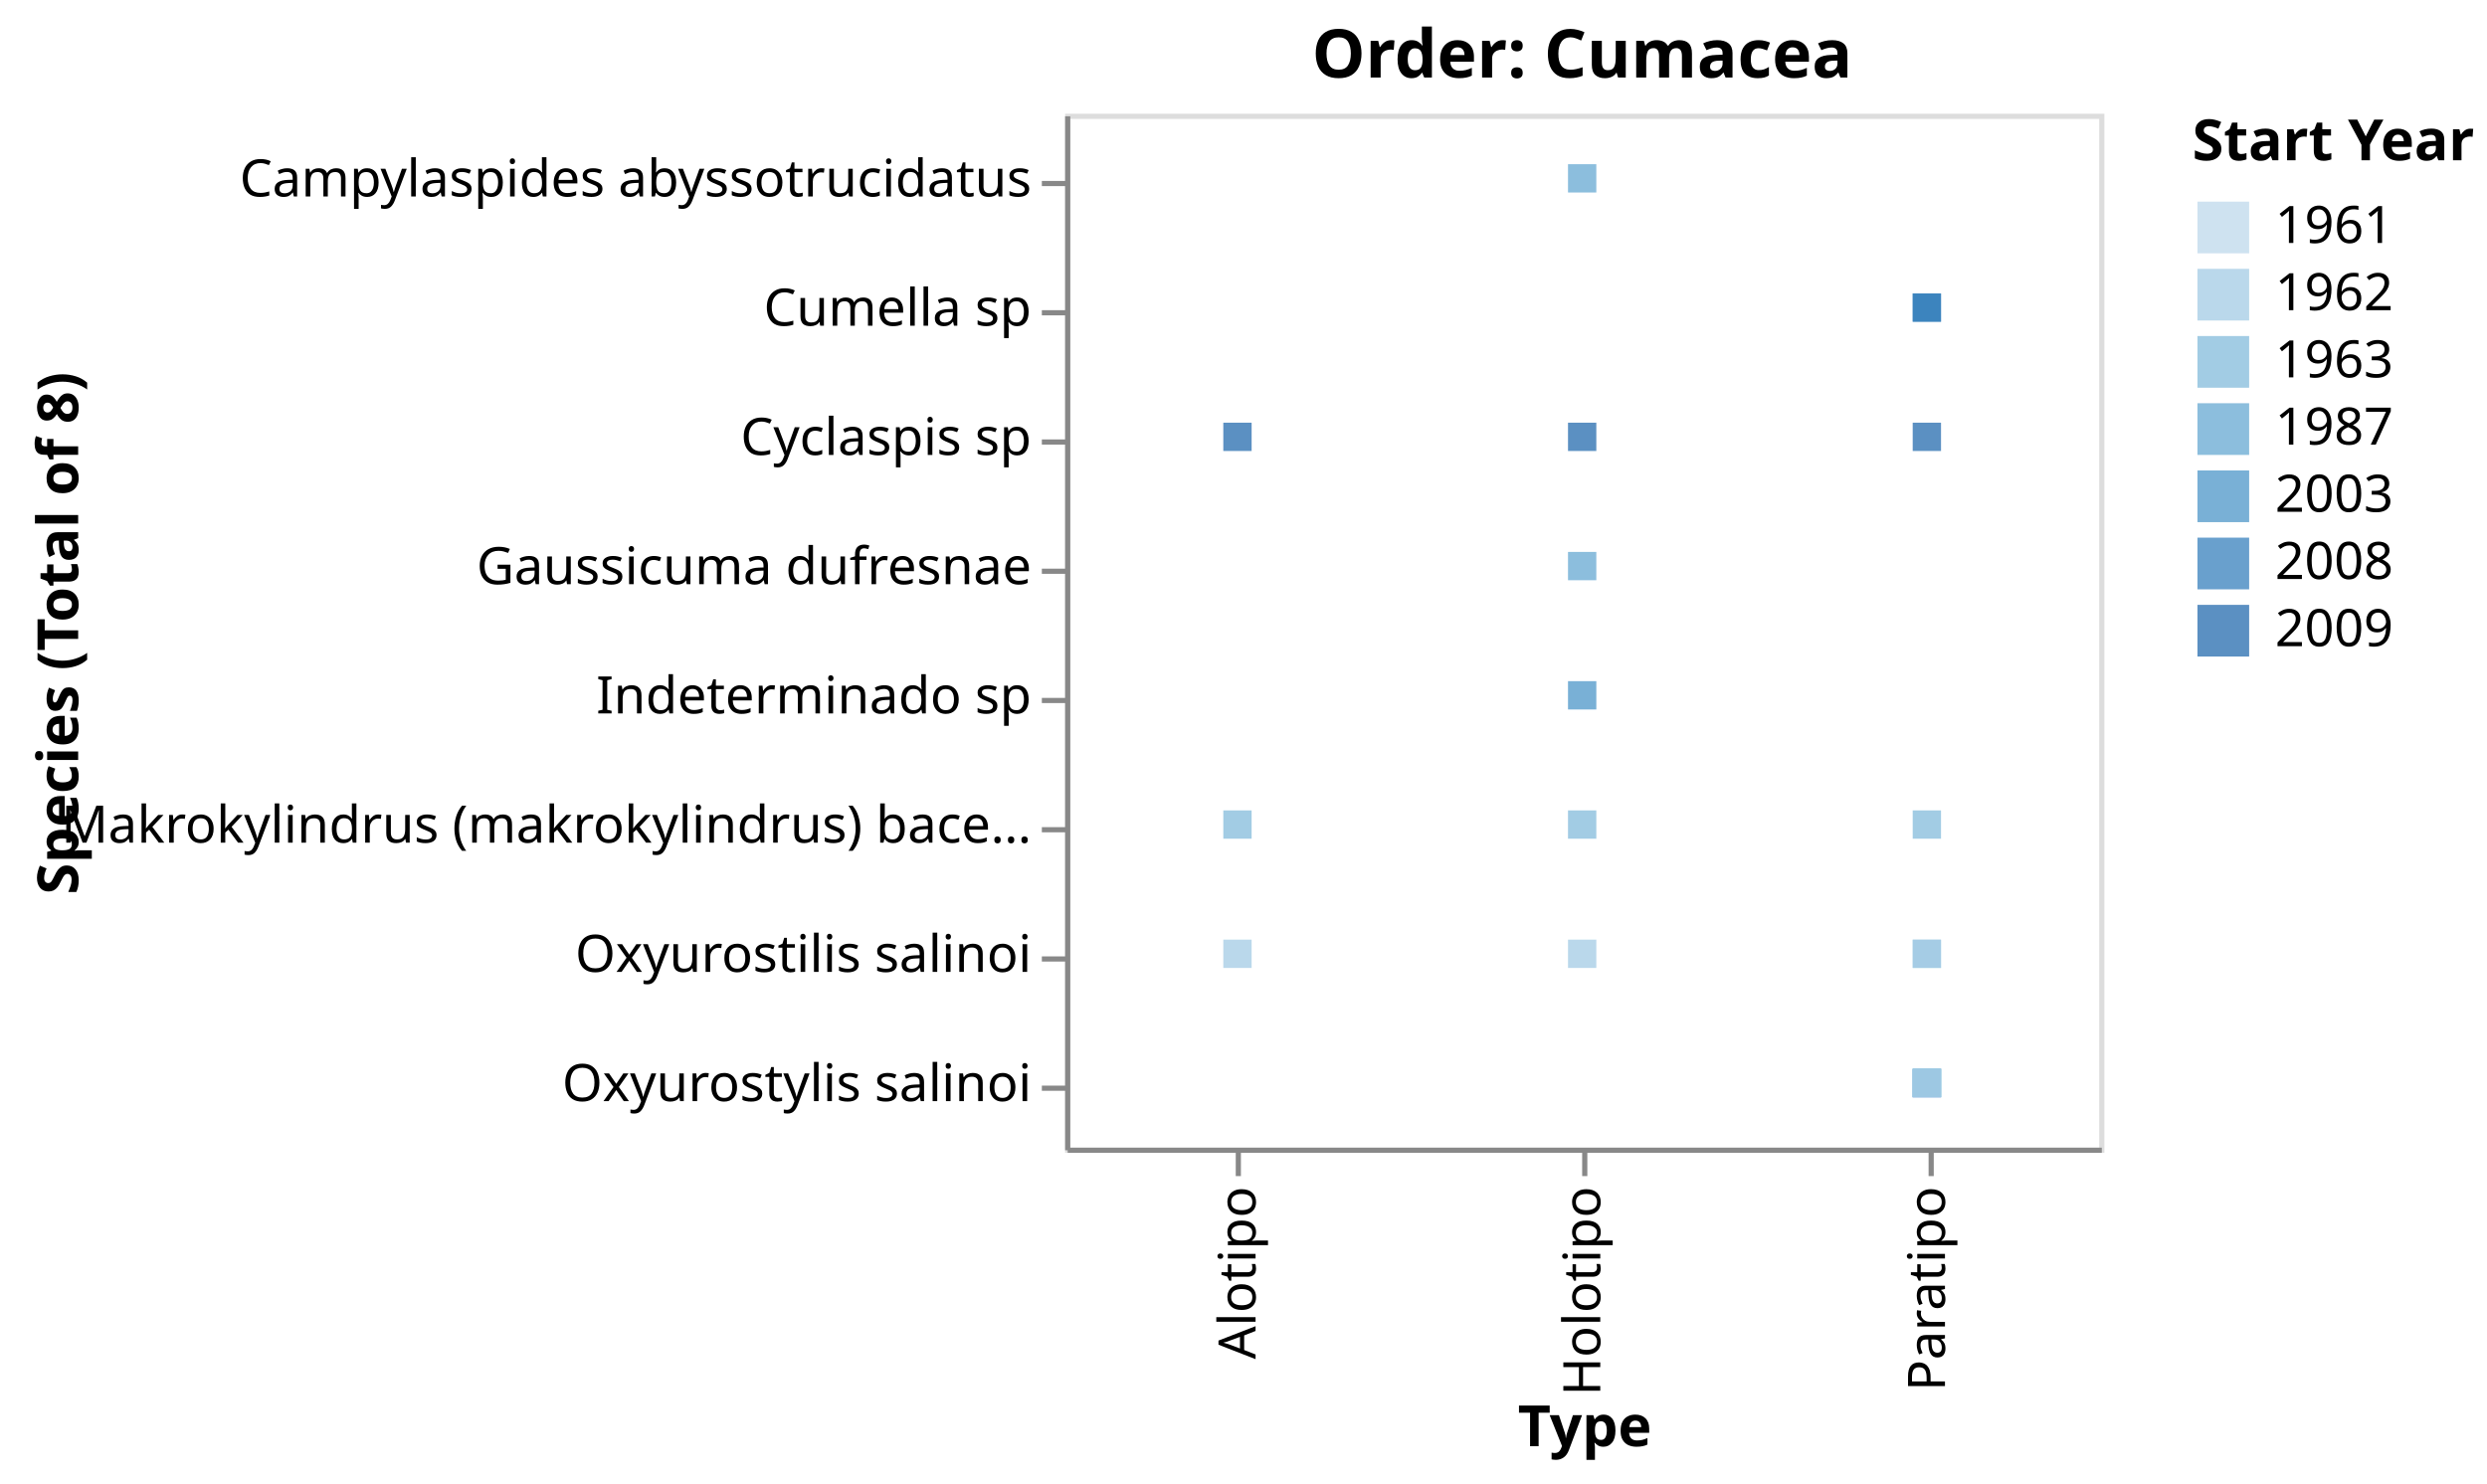
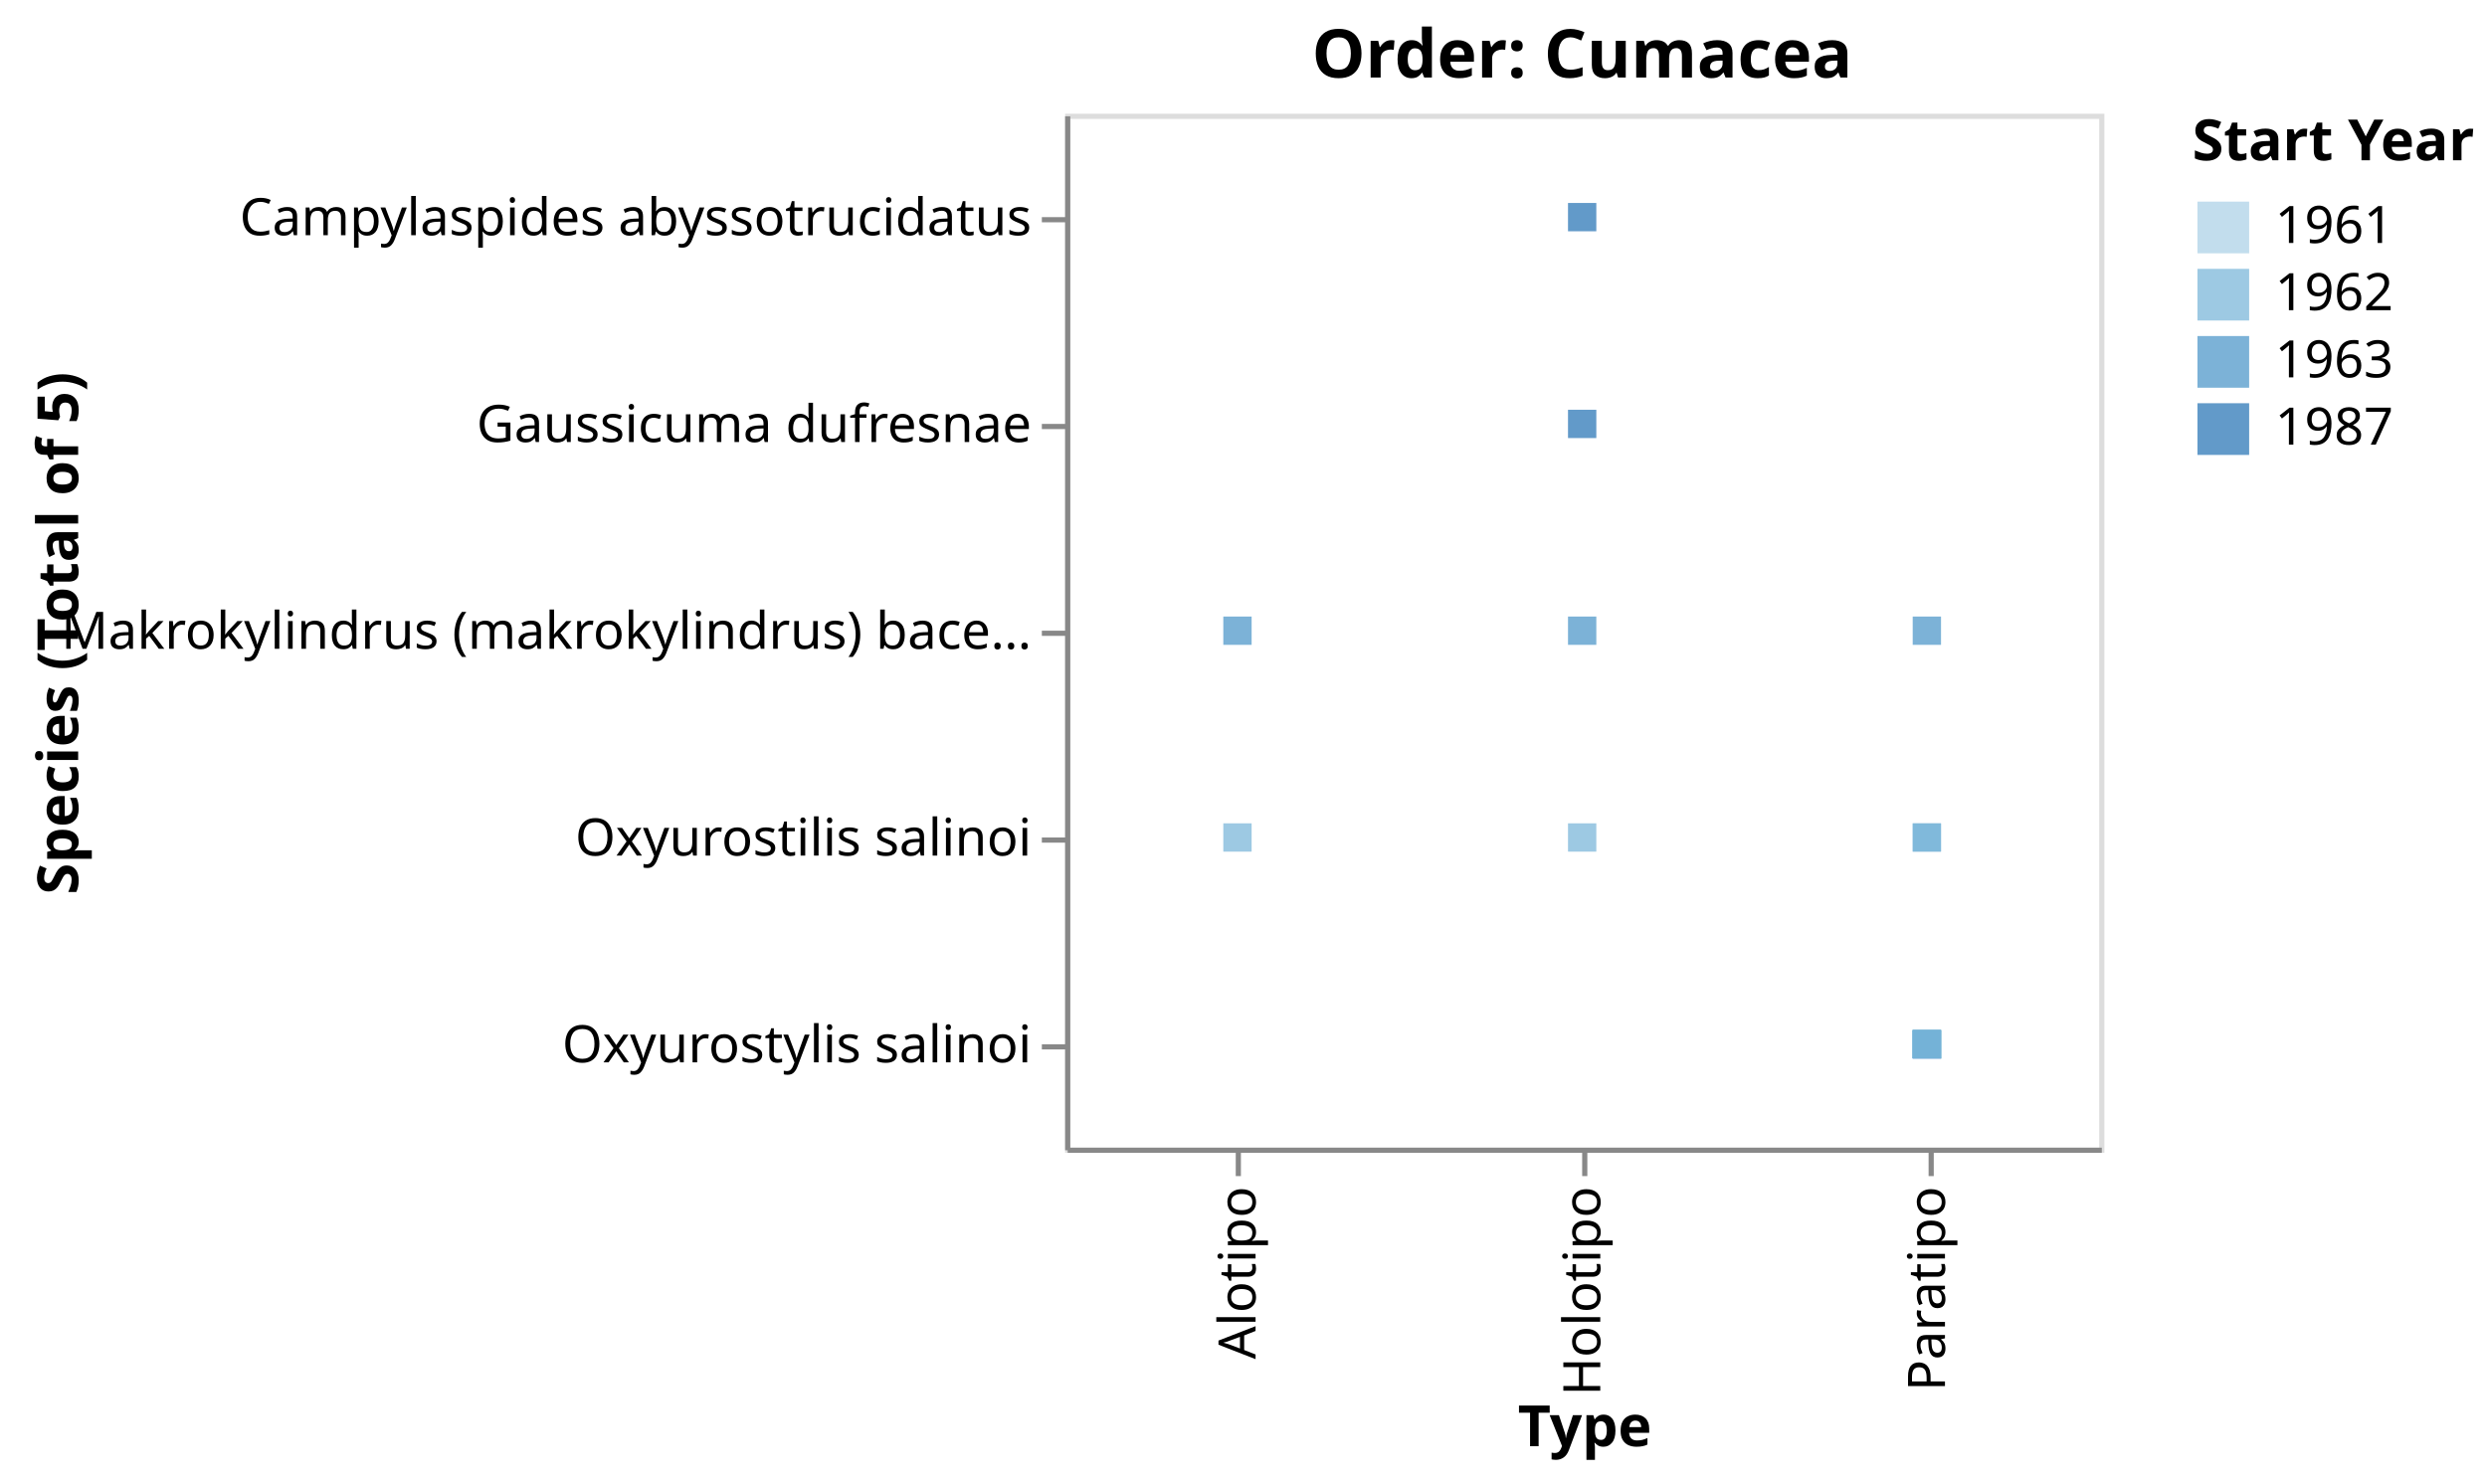
<svg xmlns="http://www.w3.org/2000/svg" class="marks" width="481" height="287" viewBox="0 0 481 287" version="1.1">
  <g transform="translate(206,22)">
    <g class="mark-group role-frame root">
      <g transform="translate(0,0)">
        <path class="background" d="M0.5,0.5h200v200h-200Z" style="fill: none; stroke: #ddd;" />
        <g>
          <g class="mark-symbol role-mark marks">
-             <path transform="translate(100,162.5)" d="M-2.739,-2.739h5.477v5.477h-5.477Z" style="fill: rgb(156, 200, 226); stroke-width: 2; opacity: 0.7;" />
-             <path transform="translate(33.33333,162.5)" d="M-2.739,-2.739h5.477v5.477h-5.477Z" style="fill: rgb(156, 200, 226); stroke-width: 2; opacity: 0.7;" />
-             <path transform="translate(166.6667,187.5)" d="M-2.739,-2.739h5.477v5.477h-5.477Z" style="fill: rgb(185, 214, 234); stroke-width: 2; opacity: 0.7;" />
-             <path transform="translate(166.6667,187.5)" d="M-2.739,-2.739h5.477v5.477h-5.477Z" style="fill: rgb(156, 200, 226); stroke-width: 2; opacity: 0.7;" />
-             <path transform="translate(166.6667,187.5)" d="M-2.739,-2.739h5.477v5.477h-5.477Z" style="fill: rgb(185, 214, 234); stroke-width: 2; opacity: 0.7;" />
-             <path transform="translate(166.6667,187.5)" d="M-2.739,-2.739h5.477v5.477h-5.477Z" style="fill: rgb(185, 214, 234); stroke-width: 2; opacity: 0.7;" />
-             <path transform="translate(166.6667,162.5)" d="M-2.739,-2.739h5.477v5.477h-5.477Z" style="fill: rgb(156, 200, 226); stroke-width: 2; opacity: 0.7;" />
-             <path transform="translate(166.6667,162.5)" d="M-2.739,-2.739h5.477v5.477h-5.477Z" style="fill: rgb(156, 200, 226); stroke-width: 2; opacity: 0.7;" />
-             <path transform="translate(166.6667,187.5)" d="M-2.739,-2.739h5.477v5.477h-5.477Z" style="fill: rgb(185, 214, 234); stroke-width: 2; opacity: 0.7;" />
-             <path transform="translate(166.6667,187.5)" d="M-2.739,-2.739h5.477v5.477h-5.477Z" style="fill: rgb(156, 200, 226); stroke-width: 2; opacity: 0.7;" />
-             <path transform="translate(166.6667,187.5)" d="M-2.739,-2.739h5.477v5.477h-5.477Z" style="fill: rgb(156, 200, 226); stroke-width: 2; opacity: 0.7;" />
-             <path transform="translate(166.6667,187.5)" d="M-2.739,-2.739h5.477v5.477h-5.477Z" style="fill: rgb(156, 200, 226); stroke-width: 2; opacity: 0.7;" />
-             <path transform="translate(166.6667,187.5)" d="M-2.739,-2.739h5.477v5.477h-5.477Z" style="fill: rgb(156, 200, 226); stroke-width: 2; opacity: 0.7;" />
-             <path transform="translate(166.6667,187.5)" d="M-2.739,-2.739h5.477v5.477h-5.477Z" style="fill: rgb(156, 200, 226); stroke-width: 2; opacity: 0.7;" />
-             <path transform="translate(166.6667,187.5)" d="M-2.739,-2.739h5.477v5.477h-5.477Z" style="fill: rgb(156, 200, 226); stroke-width: 2; opacity: 0.7;" />
-             <path transform="translate(100,137.5)" d="M-2.739,-2.739h5.477v5.477h-5.477Z" style="fill: rgb(123, 182, 217); stroke-width: 2; opacity: 0.7;" />
-             <path transform="translate(33.33333,137.5)" d="M-2.739,-2.739h5.477v5.477h-5.477Z" style="fill: rgb(123, 182, 217); stroke-width: 2; opacity: 0.7;" />
-             <path transform="translate(166.6667,137.5)" d="M-2.739,-2.739h5.477v5.477h-5.477Z" style="fill: rgb(123, 182, 217); stroke-width: 2; opacity: 0.7;" />
-             <path transform="translate(100,87.5)" d="M-2.739,-2.739h5.477v5.477h-5.477Z" style="fill: rgb(91, 163, 207); stroke-width: 2; opacity: 0.7;" />
-             <path transform="translate(100,12.5)" d="M-2.739,-2.739h5.477v5.477h-5.477Z" style="fill: rgb(91, 163, 207); stroke-width: 2; opacity: 0.7;" />
-             <path transform="translate(100,112.5)" d="M-2.739,-2.739h5.477v5.477h-5.477Z" style="fill: rgb(64, 142, 196); stroke-width: 2; opacity: 0.7;" />
-             <path transform="translate(166.6667,37.5)" d="M-2.739,-2.739h5.477v5.477h-5.477Z" style="fill: rgb(41, 120, 184); stroke-width: 2; opacity: 0.7;" />
-             <path transform="translate(166.6667,37.5)" d="M-2.739,-2.739h5.477v5.477h-5.477Z" style="fill: rgb(41, 120, 184); stroke-width: 2; opacity: 0.7;" />
-             <path transform="translate(100,62.5)" d="M-2.739,-2.739h5.477v5.477h-5.477Z" style="fill: rgb(22, 97, 168); stroke-width: 2; opacity: 0.7;" />
-             <path transform="translate(33.33333,62.5)" d="M-2.739,-2.739h5.477v5.477h-5.477Z" style="fill: rgb(22, 97, 168); stroke-width: 2; opacity: 0.7;" />
-             <path transform="translate(166.6667,62.5)" d="M-2.739,-2.739h5.477v5.477h-5.477Z" style="fill: rgb(22, 97, 168); stroke-width: 2; opacity: 0.7;" />
+             <path transform="translate(100,140)" d="M-2.739,-2.739h5.477v5.477h-5.477Z" style="fill: rgb(116, 178, 215); stroke-width: 2; opacity: 0.7;" />
+             <path transform="translate(33.33333,140)" d="M-2.739,-2.739h5.477v5.477h-5.477Z" style="fill: rgb(116, 178, 215); stroke-width: 2; opacity: 0.7;" />
+             <path transform="translate(166.6667,180)" d="M-2.739,-2.739h5.477v5.477h-5.477Z" style="fill: rgb(168, 206, 229); stroke-width: 2; opacity: 0.7;" />
+             <path transform="translate(166.6667,180)" d="M-2.739,-2.739h5.477v5.477h-5.477Z" style="fill: rgb(116, 178, 215); stroke-width: 2; opacity: 0.7;" />
+             <path transform="translate(166.6667,180)" d="M-2.739,-2.739h5.477v5.477h-5.477Z" style="fill: rgb(168, 206, 229); stroke-width: 2; opacity: 0.7;" />
+             <path transform="translate(166.6667,180)" d="M-2.739,-2.739h5.477v5.477h-5.477Z" style="fill: rgb(168, 206, 229); stroke-width: 2; opacity: 0.7;" />
+             <path transform="translate(166.6667,140)" d="M-2.739,-2.739h5.477v5.477h-5.477Z" style="fill: rgb(116, 178, 215); stroke-width: 2; opacity: 0.7;" />
+             <path transform="translate(166.6667,140)" d="M-2.739,-2.739h5.477v5.477h-5.477Z" style="fill: rgb(116, 178, 215); stroke-width: 2; opacity: 0.7;" />
+             <path transform="translate(166.6667,180)" d="M-2.739,-2.739h5.477v5.477h-5.477Z" style="fill: rgb(168, 206, 229); stroke-width: 2; opacity: 0.7;" />
+             <path transform="translate(166.6667,180)" d="M-2.739,-2.739h5.477v5.477h-5.477Z" style="fill: rgb(116, 178, 215); stroke-width: 2; opacity: 0.7;" />
+             <path transform="translate(166.6667,180)" d="M-2.739,-2.739h5.477v5.477h-5.477Z" style="fill: rgb(116, 178, 215); stroke-width: 2; opacity: 0.7;" />
+             <path transform="translate(166.6667,180)" d="M-2.739,-2.739h5.477v5.477h-5.477Z" style="fill: rgb(116, 178, 215); stroke-width: 2; opacity: 0.7;" />
+             <path transform="translate(166.6667,180)" d="M-2.739,-2.739h5.477v5.477h-5.477Z" style="fill: rgb(116, 178, 215); stroke-width: 2; opacity: 0.7;" />
+             <path transform="translate(166.6667,180)" d="M-2.739,-2.739h5.477v5.477h-5.477Z" style="fill: rgb(116, 178, 215); stroke-width: 2; opacity: 0.7;" />
+             <path transform="translate(166.6667,180)" d="M-2.739,-2.739h5.477v5.477h-5.477Z" style="fill: rgb(116, 178, 215); stroke-width: 2; opacity: 0.7;" />
+             <path transform="translate(100,100)" d="M-2.739,-2.739h5.477v5.477h-5.477Z" style="fill: rgb(69, 146, 198); stroke-width: 2; opacity: 0.7;" />
+             <path transform="translate(33.33333,100)" d="M-2.739,-2.739h5.477v5.477h-5.477Z" style="fill: rgb(69, 146, 198); stroke-width: 2; opacity: 0.7;" />
+             <path transform="translate(166.6667,100)" d="M-2.739,-2.739h5.477v5.477h-5.477Z" style="fill: rgb(69, 146, 198); stroke-width: 2; opacity: 0.7;" />
+             <path transform="translate(100,60)" d="M-2.739,-2.739h5.477v5.477h-5.477Z" style="fill: rgb(32, 111, 178); stroke-width: 2; opacity: 0.7;" />
+             <path transform="translate(100,20)" d="M-2.739,-2.739h5.477v5.477h-5.477Z" style="fill: rgb(32, 111, 178); stroke-width: 2; opacity: 0.7;" />
          </g>
          <g class="mark-group role-legend">
            <g transform="translate(218,0)">
-               <path class="background" d="M0,0h52v105h-52Z" style="pointer-events: none; fill: none;" />
+               <path class="background" d="M0,0h52v66h-52Z" style="pointer-events: none; fill: none;" />
              <g>
                <g class="mark-group role-legend-entry">
                  <g transform="translate(0,16)">
                    <path class="background" d="M0,0h0v0h0Z" style="pointer-events: none; fill: none;" />
                    <g>
                      <g class="mark-group role-scope">
                        <g transform="translate(0,0)">
                          <path class="background" d="M0,0h38.246v11h-38.246Z" style="pointer-events: none; fill: none; opacity: 1;" />
                          <g>
                            <g class="mark-symbol role-legend-symbol" style="pointer-events: none;">
-                               <path transform="translate(6,6)" d="M-5,-5h10v10h-10Z" style="fill: rgb(185, 214, 234); stroke-width: 1.5; opacity: 0.7;" />
+                               <path transform="translate(6,6)" d="M-5,-5h10v10h-10Z" style="fill: rgb(168, 206, 229); stroke-width: 1.5; opacity: 0.7;" />
                            </g>
                            <g class="mark-text role-legend-label" style="pointer-events: none;">
                              <text text-anchor="start" transform="translate(16,9)" style="font-family: sans-serif; font-size: 10px; fill: #000; opacity: 1;">1961</text>
                            </g>
                          </g>
                          <path class="foreground" d="" style="pointer-events: none; display: none; fill: none;" />
                        </g>
                        <g transform="translate(0,13)">
                          <path class="background" d="M0,0h38.246v11h-38.246Z" style="pointer-events: none; fill: none; opacity: 1;" />
                          <g>
                            <g class="mark-symbol role-legend-symbol" style="pointer-events: none;">
-                               <path transform="translate(6,6)" d="M-5,-5h10v10h-10Z" style="fill: rgb(156, 200, 226); stroke-width: 1.5; opacity: 0.7;" />
+                               <path transform="translate(6,6)" d="M-5,-5h10v10h-10Z" style="fill: rgb(116, 178, 215); stroke-width: 1.5; opacity: 0.7;" />
                            </g>
                            <g class="mark-text role-legend-label" style="pointer-events: none;">
                              <text text-anchor="start" transform="translate(16,9)" style="font-family: sans-serif; font-size: 10px; fill: #000; opacity: 1;">1962</text>
                            </g>
                          </g>
                          <path class="foreground" d="" style="pointer-events: none; display: none; fill: none;" />
                        </g>
                        <g transform="translate(0,26)">
                          <path class="background" d="M0,0h38.246v11h-38.246Z" style="pointer-events: none; fill: none; opacity: 1;" />
                          <g>
                            <g class="mark-symbol role-legend-symbol" style="pointer-events: none;">
-                               <path transform="translate(6,6)" d="M-5,-5h10v10h-10Z" style="fill: rgb(123, 182, 217); stroke-width: 1.5; opacity: 0.7;" />
+                               <path transform="translate(6,6)" d="M-5,-5h10v10h-10Z" style="fill: rgb(69, 146, 198); stroke-width: 1.5; opacity: 0.7;" />
                            </g>
                            <g class="mark-text role-legend-label" style="pointer-events: none;">
                              <text text-anchor="start" transform="translate(16,9)" style="font-family: sans-serif; font-size: 10px; fill: #000; opacity: 1;">1963</text>
                            </g>
                          </g>
                          <path class="foreground" d="" style="pointer-events: none; display: none; fill: none;" />
                        </g>
                        <g transform="translate(0,39)">
                          <path class="background" d="M0,0h38.246v11h-38.246Z" style="pointer-events: none; fill: none; opacity: 1;" />
                          <g>
                            <g class="mark-symbol role-legend-symbol" style="pointer-events: none;">
-                               <path transform="translate(6,6)" d="M-5,-5h10v10h-10Z" style="fill: rgb(91, 163, 207); stroke-width: 1.5; opacity: 0.7;" />
+                               <path transform="translate(6,6)" d="M-5,-5h10v10h-10Z" style="fill: rgb(32, 111, 178); stroke-width: 1.5; opacity: 0.7;" />
                            </g>
                            <g class="mark-text role-legend-label" style="pointer-events: none;">
                              <text text-anchor="start" transform="translate(16,9)" style="font-family: sans-serif; font-size: 10px; fill: #000; opacity: 1;">1987</text>
-                             </g>
-                           </g>
-                           <path class="foreground" d="" style="pointer-events: none; display: none; fill: none;" />
-                         </g>
-                         <g transform="translate(0,52)">
-                           <path class="background" d="M0,0h38.246v11h-38.246Z" style="pointer-events: none; fill: none; opacity: 1;" />
-                           <g>
-                             <g class="mark-symbol role-legend-symbol" style="pointer-events: none;">
-                               <path transform="translate(6,6)" d="M-5,-5h10v10h-10Z" style="fill: rgb(64, 142, 196); stroke-width: 1.5; opacity: 0.7;" />
-                             </g>
-                             <g class="mark-text role-legend-label" style="pointer-events: none;">
-                               <text text-anchor="start" transform="translate(16,9)" style="font-family: sans-serif; font-size: 10px; fill: #000; opacity: 1;">2003</text>
-                             </g>
-                           </g>
-                           <path class="foreground" d="" style="pointer-events: none; display: none; fill: none;" />
-                         </g>
-                         <g transform="translate(0,65)">
-                           <path class="background" d="M0,0h38.246v11h-38.246Z" style="pointer-events: none; fill: none; opacity: 1;" />
-                           <g>
-                             <g class="mark-symbol role-legend-symbol" style="pointer-events: none;">
-                               <path transform="translate(6,6)" d="M-5,-5h10v10h-10Z" style="fill: rgb(41, 120, 184); stroke-width: 1.5; opacity: 0.7;" />
-                             </g>
-                             <g class="mark-text role-legend-label" style="pointer-events: none;">
-                               <text text-anchor="start" transform="translate(16,9)" style="font-family: sans-serif; font-size: 10px; fill: #000; opacity: 1;">2008</text>
-                             </g>
-                           </g>
-                           <path class="foreground" d="" style="pointer-events: none; display: none; fill: none;" />
-                         </g>
-                         <g transform="translate(0,78)">
-                           <path class="background" d="M0,0h38.246v11h-38.246Z" style="pointer-events: none; fill: none; opacity: 1;" />
-                           <g>
-                             <g class="mark-symbol role-legend-symbol" style="pointer-events: none;">
-                               <path transform="translate(6,6)" d="M-5,-5h10v10h-10Z" style="fill: rgb(22, 97, 168); stroke-width: 1.5; opacity: 0.7;" />
-                             </g>
-                             <g class="mark-text role-legend-label" style="pointer-events: none;">
-                               <text text-anchor="start" transform="translate(16,9)" style="font-family: sans-serif; font-size: 10px; fill: #000; opacity: 1;">2009</text>
                            </g>
                          </g>
                          <path class="foreground" d="" style="pointer-events: none; display: none; fill: none;" />
                        </g>
                      </g>
                    </g>
                    <path class="foreground" d="" style="pointer-events: none; display: none; fill: none;" />
                  </g>
                </g>
                <g class="mark-text role-legend-title" style="pointer-events: none;">
                  <text text-anchor="start" transform="translate(0,9)" style="font-family: sans-serif; font-size: 11px; font-weight: bold; fill: #000; opacity: 1;">Start Year</text>
                </g>
              </g>
              <path class="foreground" d="" style="pointer-events: none; display: none; fill: none;" />
            </g>
          </g>
          <g class="mark-group role-title">
            <g transform="translate(100,-17)">
              <path class="background" d="M0,0h0v0h0Z" style="pointer-events: none; fill: none;" />
              <g>
                <g class="mark-text role-title-text" style="pointer-events: none;">
                  <text text-anchor="middle" transform="translate(0,10)" style="font-family: sans-serif; font-size: 13px; font-weight: bold; fill: #000; opacity: 1;">Order: Cumacea</text>
                </g>
              </g>
              <path class="foreground" d="" style="pointer-events: none; display: none; fill: none;" />
            </g>
          </g>
          <g class="mark-group role-axis">
            <g transform="translate(0.5,200.5)">
              <path class="background" d="M0,0h0v0h0Z" style="pointer-events: none; fill: none;" />
              <g>
                <g class="mark-rule role-axis-tick" style="pointer-events: none;">
                  <line transform="translate(33,0)" x2="0" y2="5" style="fill: none; stroke: #888; stroke-width: 1; opacity: 1;" />
                  <line transform="translate(100,0)" x2="0" y2="5" style="fill: none; stroke: #888; stroke-width: 1; opacity: 1;" />
                  <line transform="translate(167,0)" x2="0" y2="5" style="fill: none; stroke: #888; stroke-width: 1; opacity: 1;" />
                </g>
                <g class="mark-text role-axis-label" style="pointer-events: none;">
                  <text text-anchor="end" transform="translate(33.33333,7) rotate(270) translate(0,3)" style="font-family: sans-serif; font-size: 10px; fill: #000; opacity: 1;">Alotipo</text>
                  <text text-anchor="end" transform="translate(100,7) rotate(270) translate(0,3)" style="font-family: sans-serif; font-size: 10px; fill: #000; opacity: 1;">Holotipo</text>
                  <text text-anchor="end" transform="translate(166.6667,7) rotate(270) translate(0,3)" style="font-family: sans-serif; font-size: 10px; fill: #000; opacity: 1;">Paratipo</text>
                </g>
                <g class="mark-rule role-axis-domain" style="pointer-events: none;">
                  <line transform="translate(0,0)" x2="200" y2="0" style="fill: none; stroke: #888; stroke-width: 1; opacity: 1;" />
                </g>
                <g class="mark-text role-axis-title" style="pointer-events: none;">
                  <text text-anchor="middle" transform="translate(100,57.24609)" style="font-family: sans-serif; font-size: 11px; font-weight: bold; fill: #000; opacity: 1;">Type</text>
                </g>
              </g>
              <path class="foreground" d="" style="pointer-events: none; display: none; fill: none;" />
            </g>
          </g>
          <g class="mark-group role-axis">
            <g transform="translate(0.5,0.5)">
              <path class="background" d="M0,0h0v0h0Z" style="pointer-events: none; fill: none;" />
              <g>
                <g class="mark-rule role-axis-tick" style="pointer-events: none;">
-                   <line transform="translate(0,13)" x2="-5" y2="0" style="fill: none; stroke: #888; stroke-width: 1; opacity: 1;" />
-                   <line transform="translate(0,38)" x2="-5" y2="0" style="fill: none; stroke: #888; stroke-width: 1; opacity: 1;" />
-                   <line transform="translate(0,63)" x2="-5" y2="0" style="fill: none; stroke: #888; stroke-width: 1; opacity: 1;" />
-                   <line transform="translate(0,88)" x2="-5" y2="0" style="fill: none; stroke: #888; stroke-width: 1; opacity: 1;" />
-                   <line transform="translate(0,113)" x2="-5" y2="0" style="fill: none; stroke: #888; stroke-width: 1; opacity: 1;" />
-                   <line transform="translate(0,138)" x2="-5" y2="0" style="fill: none; stroke: #888; stroke-width: 1; opacity: 1;" />
-                   <line transform="translate(0,163)" x2="-5" y2="0" style="fill: none; stroke: #888; stroke-width: 1; opacity: 1;" />
-                   <line transform="translate(0,188)" x2="-5" y2="0" style="fill: none; stroke: #888; stroke-width: 1; opacity: 1;" />
+                   <line transform="translate(0,20)" x2="-5" y2="0" style="fill: none; stroke: #888; stroke-width: 1; opacity: 1;" />
+                   <line transform="translate(0,60)" x2="-5" y2="0" style="fill: none; stroke: #888; stroke-width: 1; opacity: 1;" />
+                   <line transform="translate(0,100)" x2="-5" y2="0" style="fill: none; stroke: #888; stroke-width: 1; opacity: 1;" />
+                   <line transform="translate(0,140)" x2="-5" y2="0" style="fill: none; stroke: #888; stroke-width: 1; opacity: 1;" />
+                   <line transform="translate(0,180)" x2="-5" y2="0" style="fill: none; stroke: #888; stroke-width: 1; opacity: 1;" />
                </g>
                <g class="mark-text role-axis-label" style="pointer-events: none;">
-                   <text text-anchor="end" transform="translate(-7,15.5)" style="font-family: sans-serif; font-size: 10px; fill: #000; opacity: 1;">Campylaspides abyssotrucidatus</text>
-                   <text text-anchor="end" transform="translate(-7,40.5)" style="font-family: sans-serif; font-size: 10px; fill: #000; opacity: 1;">Cumella sp</text>
-                   <text text-anchor="end" transform="translate(-7,65.5)" style="font-family: sans-serif; font-size: 10px; fill: #000; opacity: 1;">Cyclaspis sp</text>
-                   <text text-anchor="end" transform="translate(-7,90.5)" style="font-family: sans-serif; font-size: 10px; fill: #000; opacity: 1;">Gaussicuma dufresnae</text>
-                   <text text-anchor="end" transform="translate(-7,115.5)" style="font-family: sans-serif; font-size: 10px; fill: #000; opacity: 1;">Indeterminado sp</text>
-                   <text text-anchor="end" transform="translate(-7,140.5)" style="font-family: sans-serif; font-size: 10px; fill: #000; opacity: 1;">Makrokylindrus (makrokylindrus) bace…</text>
-                   <text text-anchor="end" transform="translate(-7,165.5)" style="font-family: sans-serif; font-size: 10px; fill: #000; opacity: 1;">Oxyurostilis salinoi</text>
-                   <text text-anchor="end" transform="translate(-7,190.5)" style="font-family: sans-serif; font-size: 10px; fill: #000; opacity: 1;">Oxyurostylis salinoi</text>
+                   <text text-anchor="end" transform="translate(-7,23)" style="font-family: sans-serif; font-size: 10px; fill: #000; opacity: 1;">Campylaspides abyssotrucidatus</text>
+                   <text text-anchor="end" transform="translate(-7,63)" style="font-family: sans-serif; font-size: 10px; fill: #000; opacity: 1;">Gaussicuma dufresnae</text>
+                   <text text-anchor="end" transform="translate(-7,103)" style="font-family: sans-serif; font-size: 10px; fill: #000; opacity: 1;">Makrokylindrus (makrokylindrus) bace…</text>
+                   <text text-anchor="end" transform="translate(-7,143)" style="font-family: sans-serif; font-size: 10px; fill: #000; opacity: 1;">Oxyurostilis salinoi</text>
+                   <text text-anchor="end" transform="translate(-7,183)" style="font-family: sans-serif; font-size: 10px; fill: #000; opacity: 1;">Oxyurostylis salinoi</text>
                </g>
                <g class="mark-rule role-axis-domain" style="pointer-events: none;">
                  <line transform="translate(0,0)" x2="0" y2="200" style="fill: none; stroke: #888; stroke-width: 1; opacity: 1;" />
                </g>
                <g class="mark-text role-axis-title" style="pointer-events: none;">
-                   <text text-anchor="middle" transform="translate(-189.3838,100) rotate(-90) translate(0,-2)" style="font-family: sans-serif; font-size: 11px; font-weight: bold; fill: #000; opacity: 1;">Species (Total of 8)</text>
+                   <text text-anchor="middle" transform="translate(-189.3838,100) rotate(-90) translate(0,-2)" style="font-family: sans-serif; font-size: 11px; font-weight: bold; fill: #000; opacity: 1;">Species (Total of 5)</text>
                </g>
              </g>
              <path class="foreground" d="" style="pointer-events: none; display: none; fill: none;" />
            </g>
          </g>
        </g>
        <path class="foreground" d="" style="display: none; fill: none;" />
      </g>
    </g>
  </g>
</svg>
